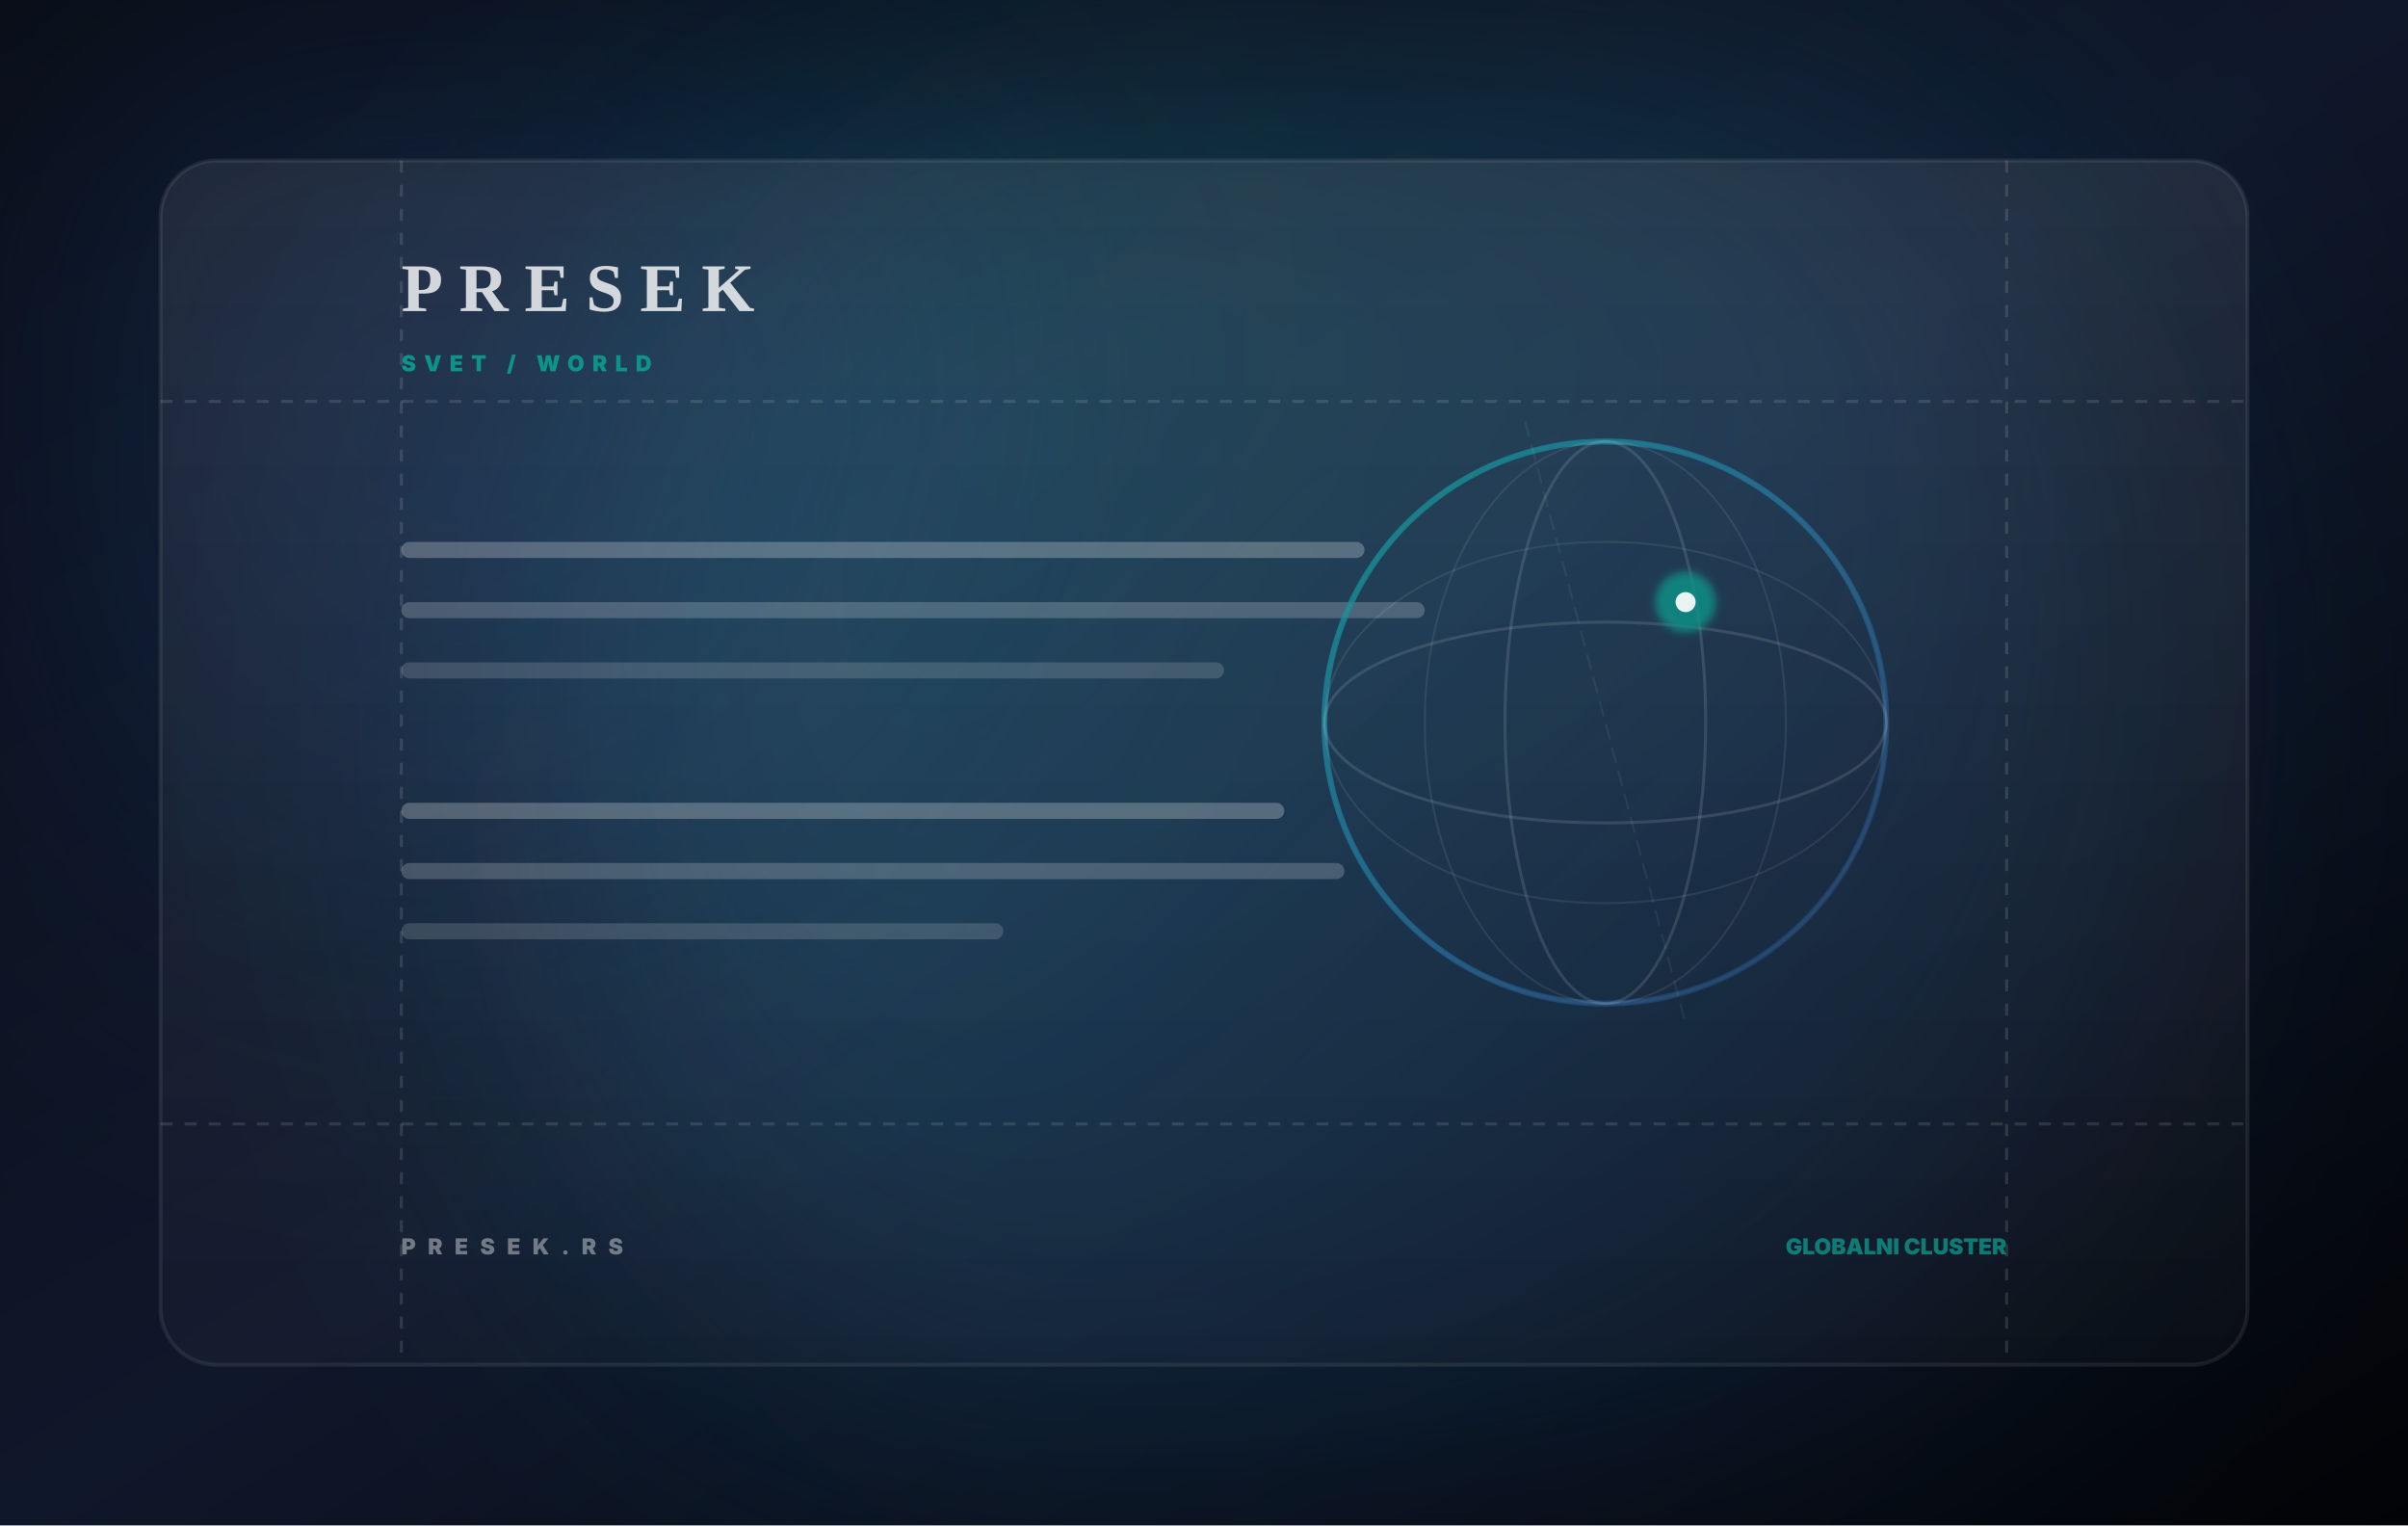
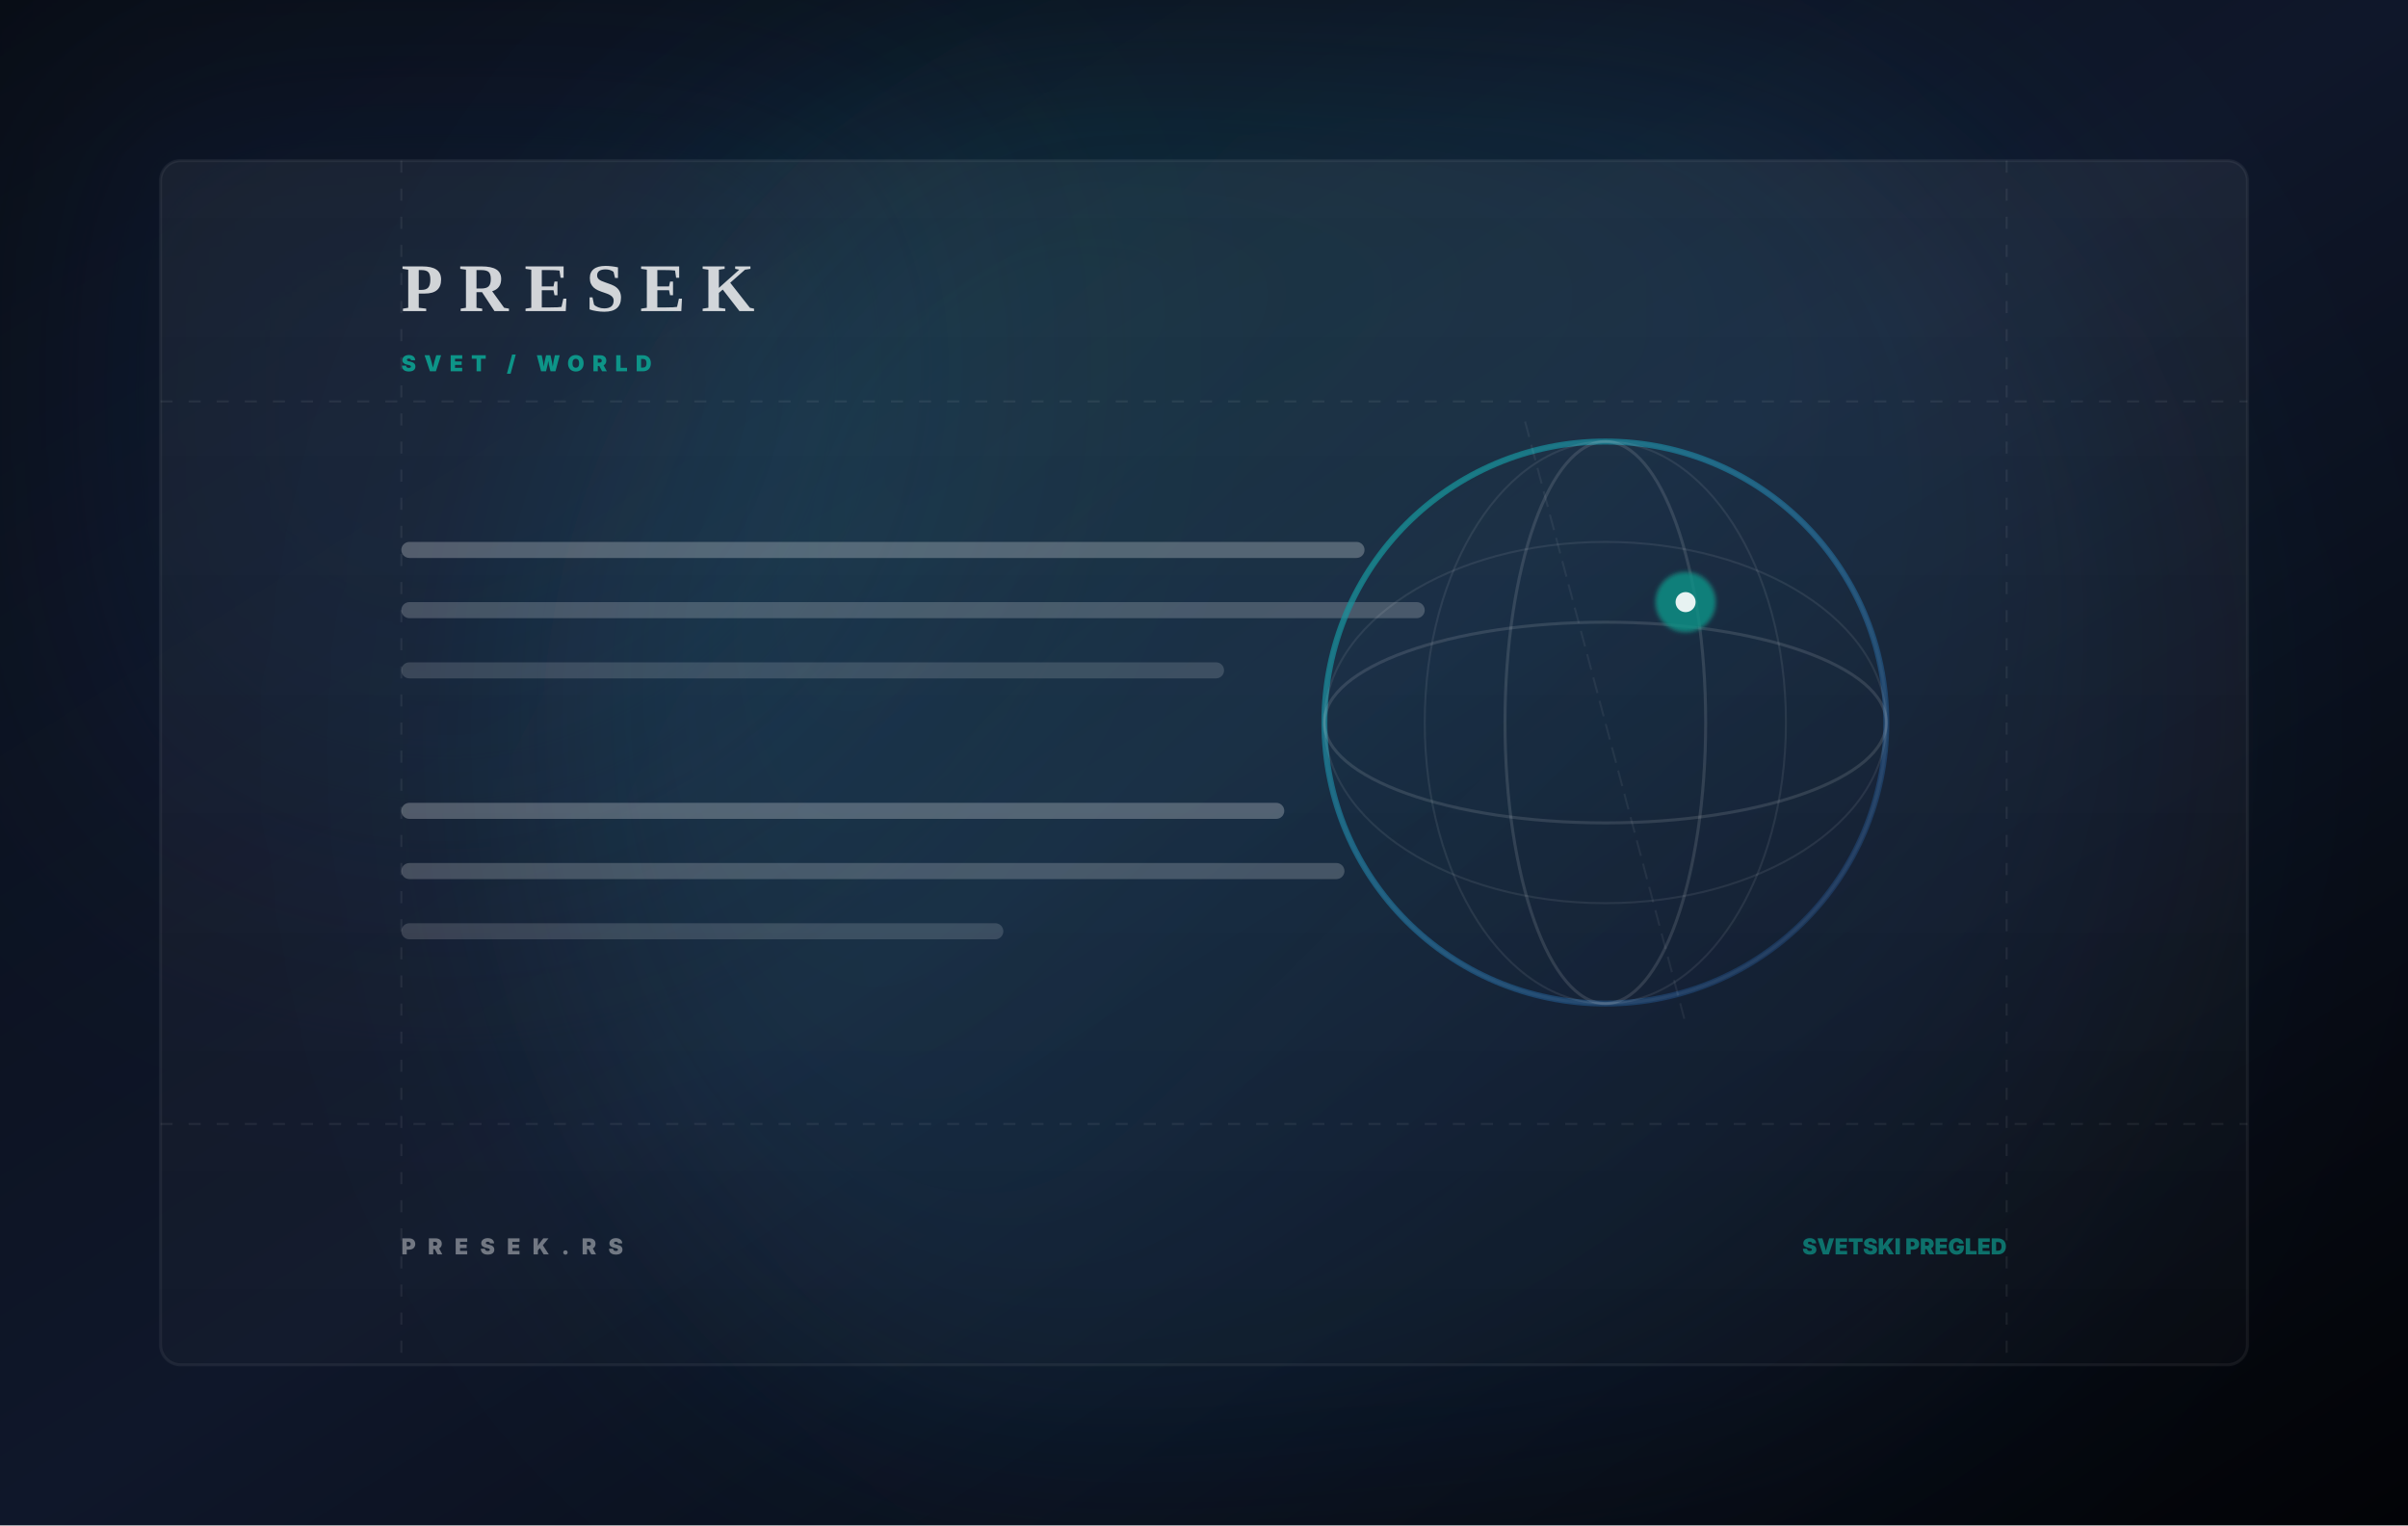
<svg xmlns="http://www.w3.org/2000/svg" viewBox="0 0 1200 760" role="img" aria-label="Presek world news fallback">
  <defs>
    <linearGradient id="bg" x1="0" y1="0" x2="1" y2="1">
      <stop offset="0%" stop-color="#080c14" />
      <stop offset="50%" stop-color="#0f172a" />
      <stop offset="100%" stop-color="#020306" />
    </linearGradient>
    <linearGradient id="glow" x1="0" y1="0" x2="1" y2="1">
      <stop offset="0%" stop-color="#0d9488" stop-opacity="0.85" />
      <stop offset="100%" stop-color="#3b82f6" stop-opacity="0.1" />
    </linearGradient>
    <linearGradient id="plate" x1="0" y1="0" x2="0" y2="1">
-       <stop offset="0%" stop-color="#ffffff" stop-opacity="0.08" />
-       <stop offset="100%" stop-color="#ffffff" stop-opacity="0.02" />
+       <stop offset="0%" stop-color="#ffffff" stop-opacity="0.055" />
+       <stop offset="100%" stop-color="#ffffff" stop-opacity="0.015" />
    </linearGradient>
  </defs>
-   <rect width="1200" height="760" fill="url(#bg)" />
-   <circle cx="680" cy="380" r="410" fill="url(#glow)" filter="blur(95px)" opacity="0.45" />
-   <circle cx="220" cy="180" r="260" fill="#3b82f6" filter="blur(110px)" opacity="0.15" />
-   <rect x="80" y="80" width="1040" height="600" rx="28" fill="url(#plate)" stroke="rgba(255,255,255,0.08)" stroke-width="2" />
-   <g stroke="rgba(255,255,255,0.12)" stroke-width="1.5" stroke-dasharray="6 6">
-     <line x1="200" y1="80" x2="200" y2="680" />
-     <line x1="1000" y1="80" x2="1000" y2="680" />
-     <line x1="80" y1="200" x2="1120" y2="200" />
-     <line x1="80" y1="560" x2="1120" y2="560" />
+   <style>
+     @media (prefers-color-scheme: light) {
+       .theme-surface { filter: invert(0.92) hue-rotate(180deg) saturate(0.78) brightness(1.1); }
+     }
+   </style>
+   <g class="theme-surface">
+     <rect width="1200" height="760" fill="url(#bg)" />
+     <circle cx="680" cy="380" r="410" fill="url(#glow)" filter="blur(72px)" opacity="0.28" />
+     <circle cx="220" cy="180" r="260" fill="#3b82f6" filter="blur(82px)" opacity="0.08" />
+     <rect x="80" y="80" width="1040" height="600" rx="10" fill="url(#plate)" stroke="#ffffff" stroke-opacity="0.06" stroke-width="1.5" />
+     <g stroke="#ffffff" stroke-opacity="0.07" stroke-width="1" stroke-dasharray="6 8">
+       <line x1="200" y1="80" x2="200" y2="680" />
+       <line x1="1000" y1="80" x2="1000" y2="680" />
+       <line x1="80" y1="200" x2="1120" y2="200" />
+       <line x1="80" y1="560" x2="1120" y2="560" />
+     </g>
+     <text x="200" y="155" font-family="'Times New Roman', Times, serif" font-size="34" font-weight="900" letter-spacing="8" fill="#ffffff" opacity="0.8">PRESEK</text>
+     <text x="200" y="185" font-family="system-ui, -apple-system, sans-serif" font-size="11" font-weight="850" letter-spacing="4" fill="#0d9488">SVET / WORLD</text>
+     <rect x="200" y="270" width="480" height="8" rx="4" fill="#ffffff" opacity="0.25" />
+     <rect x="200" y="300" width="510" height="8" rx="4" fill="#ffffff" opacity="0.2" />
+     <rect x="200" y="330" width="410" height="8" rx="4" fill="#ffffff" opacity="0.15" />
+     <rect x="200" y="400" width="440" height="8" rx="4" fill="#ffffff" opacity="0.25" />
+     <rect x="200" y="430" width="470" height="8" rx="4" fill="#ffffff" opacity="0.2" />
+     <rect x="200" y="460" width="300" height="8" rx="4" fill="#ffffff" opacity="0.15" />
+     <g transform="translate(800, 360)">
+       <circle cx="0" cy="0" r="140" fill="none" stroke="#ffffff" stroke-opacity="0.06" stroke-width="1.5" />
+       <circle cx="0" cy="0" r="140" fill="none" stroke="url(#glow)" stroke-width="3" />
+       <ellipse cx="0" cy="0" rx="140" ry="50" fill="none" stroke="#ffffff" stroke-opacity="0.12" stroke-width="1.5" />
+       <ellipse cx="0" cy="0" rx="140" ry="90" fill="none" stroke="#ffffff" stroke-opacity="0.08" stroke-width="1" />
+       <ellipse cx="0" cy="0" rx="50" ry="140" fill="none" stroke="#ffffff" stroke-opacity="0.12" stroke-width="1.5" />
+       <ellipse cx="0" cy="0" rx="90" ry="140" fill="none" stroke="#ffffff" stroke-opacity="0.08" stroke-width="1" />
+       <line x1="-40" y1="-150" x2="40" y2="150" stroke="#ffffff" stroke-opacity="0.06" stroke-width="1" stroke-dasharray="8 4" />
+       <circle cx="40" cy="-60" r="15" fill="#0d9488" opacity="0.8" filter="blur(1px)" />
+       <circle cx="40" cy="-60" r="5" fill="#ffffff" opacity="0.9" />
+     </g>
+     <text x="200" y="625" font-family="system-ui, -apple-system, sans-serif" font-size="11" font-weight="900" letter-spacing="6" fill="#ffffff" opacity="0.4">PRESEK.RS</text>
+     <text x="1000" y="625" text-anchor="end" font-family="system-ui, -apple-system, sans-serif" font-size="11" font-weight="900" fill="#0d9488" opacity="0.72">SVETSKI PREGLED</text>
  </g>
-   <text x="200" y="155" font-family="'Times New Roman', Times, serif" font-size="34" font-weight="900" letter-spacing="8" fill="#ffffff" opacity="0.8">PRESEK</text>
-   <text x="200" y="185" font-family="system-ui, -apple-system, sans-serif" font-size="11" font-weight="850" letter-spacing="4" fill="#0d9488">SVET / WORLD</text>
-   <rect x="200" y="270" width="480" height="8" rx="4" fill="#ffffff" opacity="0.25" />
-   <rect x="200" y="300" width="510" height="8" rx="4" fill="#ffffff" opacity="0.2" />
-   <rect x="200" y="330" width="410" height="8" rx="4" fill="#ffffff" opacity="0.15" />
-   <rect x="200" y="400" width="440" height="8" rx="4" fill="#ffffff" opacity="0.25" />
-   <rect x="200" y="430" width="470" height="8" rx="4" fill="#ffffff" opacity="0.2" />
-   <rect x="200" y="460" width="300" height="8" rx="4" fill="#ffffff" opacity="0.15" />
-   <g transform="translate(800, 360)">
-     <circle cx="0" cy="0" r="140" fill="none" stroke="rgba(255,255,255,0.06)" stroke-width="1.5" />
-     <circle cx="0" cy="0" r="140" fill="none" stroke="url(#glow)" stroke-width="3" />
-     <ellipse cx="0" cy="0" rx="140" ry="50" fill="none" stroke="rgba(255,255,255,0.12)" stroke-width="1.5" />
-     <ellipse cx="0" cy="0" rx="140" ry="90" fill="none" stroke="rgba(255,255,255,0.08)" stroke-width="1" />
-     <ellipse cx="0" cy="0" rx="50" ry="140" fill="none" stroke="rgba(255,255,255,0.12)" stroke-width="1.5" />
-     <ellipse cx="0" cy="0" rx="90" ry="140" fill="none" stroke="rgba(255,255,255,0.08)" stroke-width="1" />
-     <line x1="-40" y1="-150" x2="40" y2="150" stroke="rgba(255,255,255,0.06)" stroke-width="1" stroke-dasharray="8 4" />
-     <circle cx="40" cy="-60" r="15" fill="#0d9488" opacity="0.8" filter="blur(2px)" />
-     <circle cx="40" cy="-60" r="5" fill="#ffffff" opacity="0.9" />
-   </g>
-   <text x="200" y="625" font-family="system-ui, -apple-system, sans-serif" font-size="11" font-weight="900" letter-spacing="6" fill="#ffffff" opacity="0.4">PRESEK.RS</text>
-   <text x="1000" y="625" text-anchor="end" font-family="system-ui, -apple-system, sans-serif" font-size="11" font-weight="900" fill="#0d9488" opacity="0.8">GLOBALNI CLUSTER</text>
</svg>
